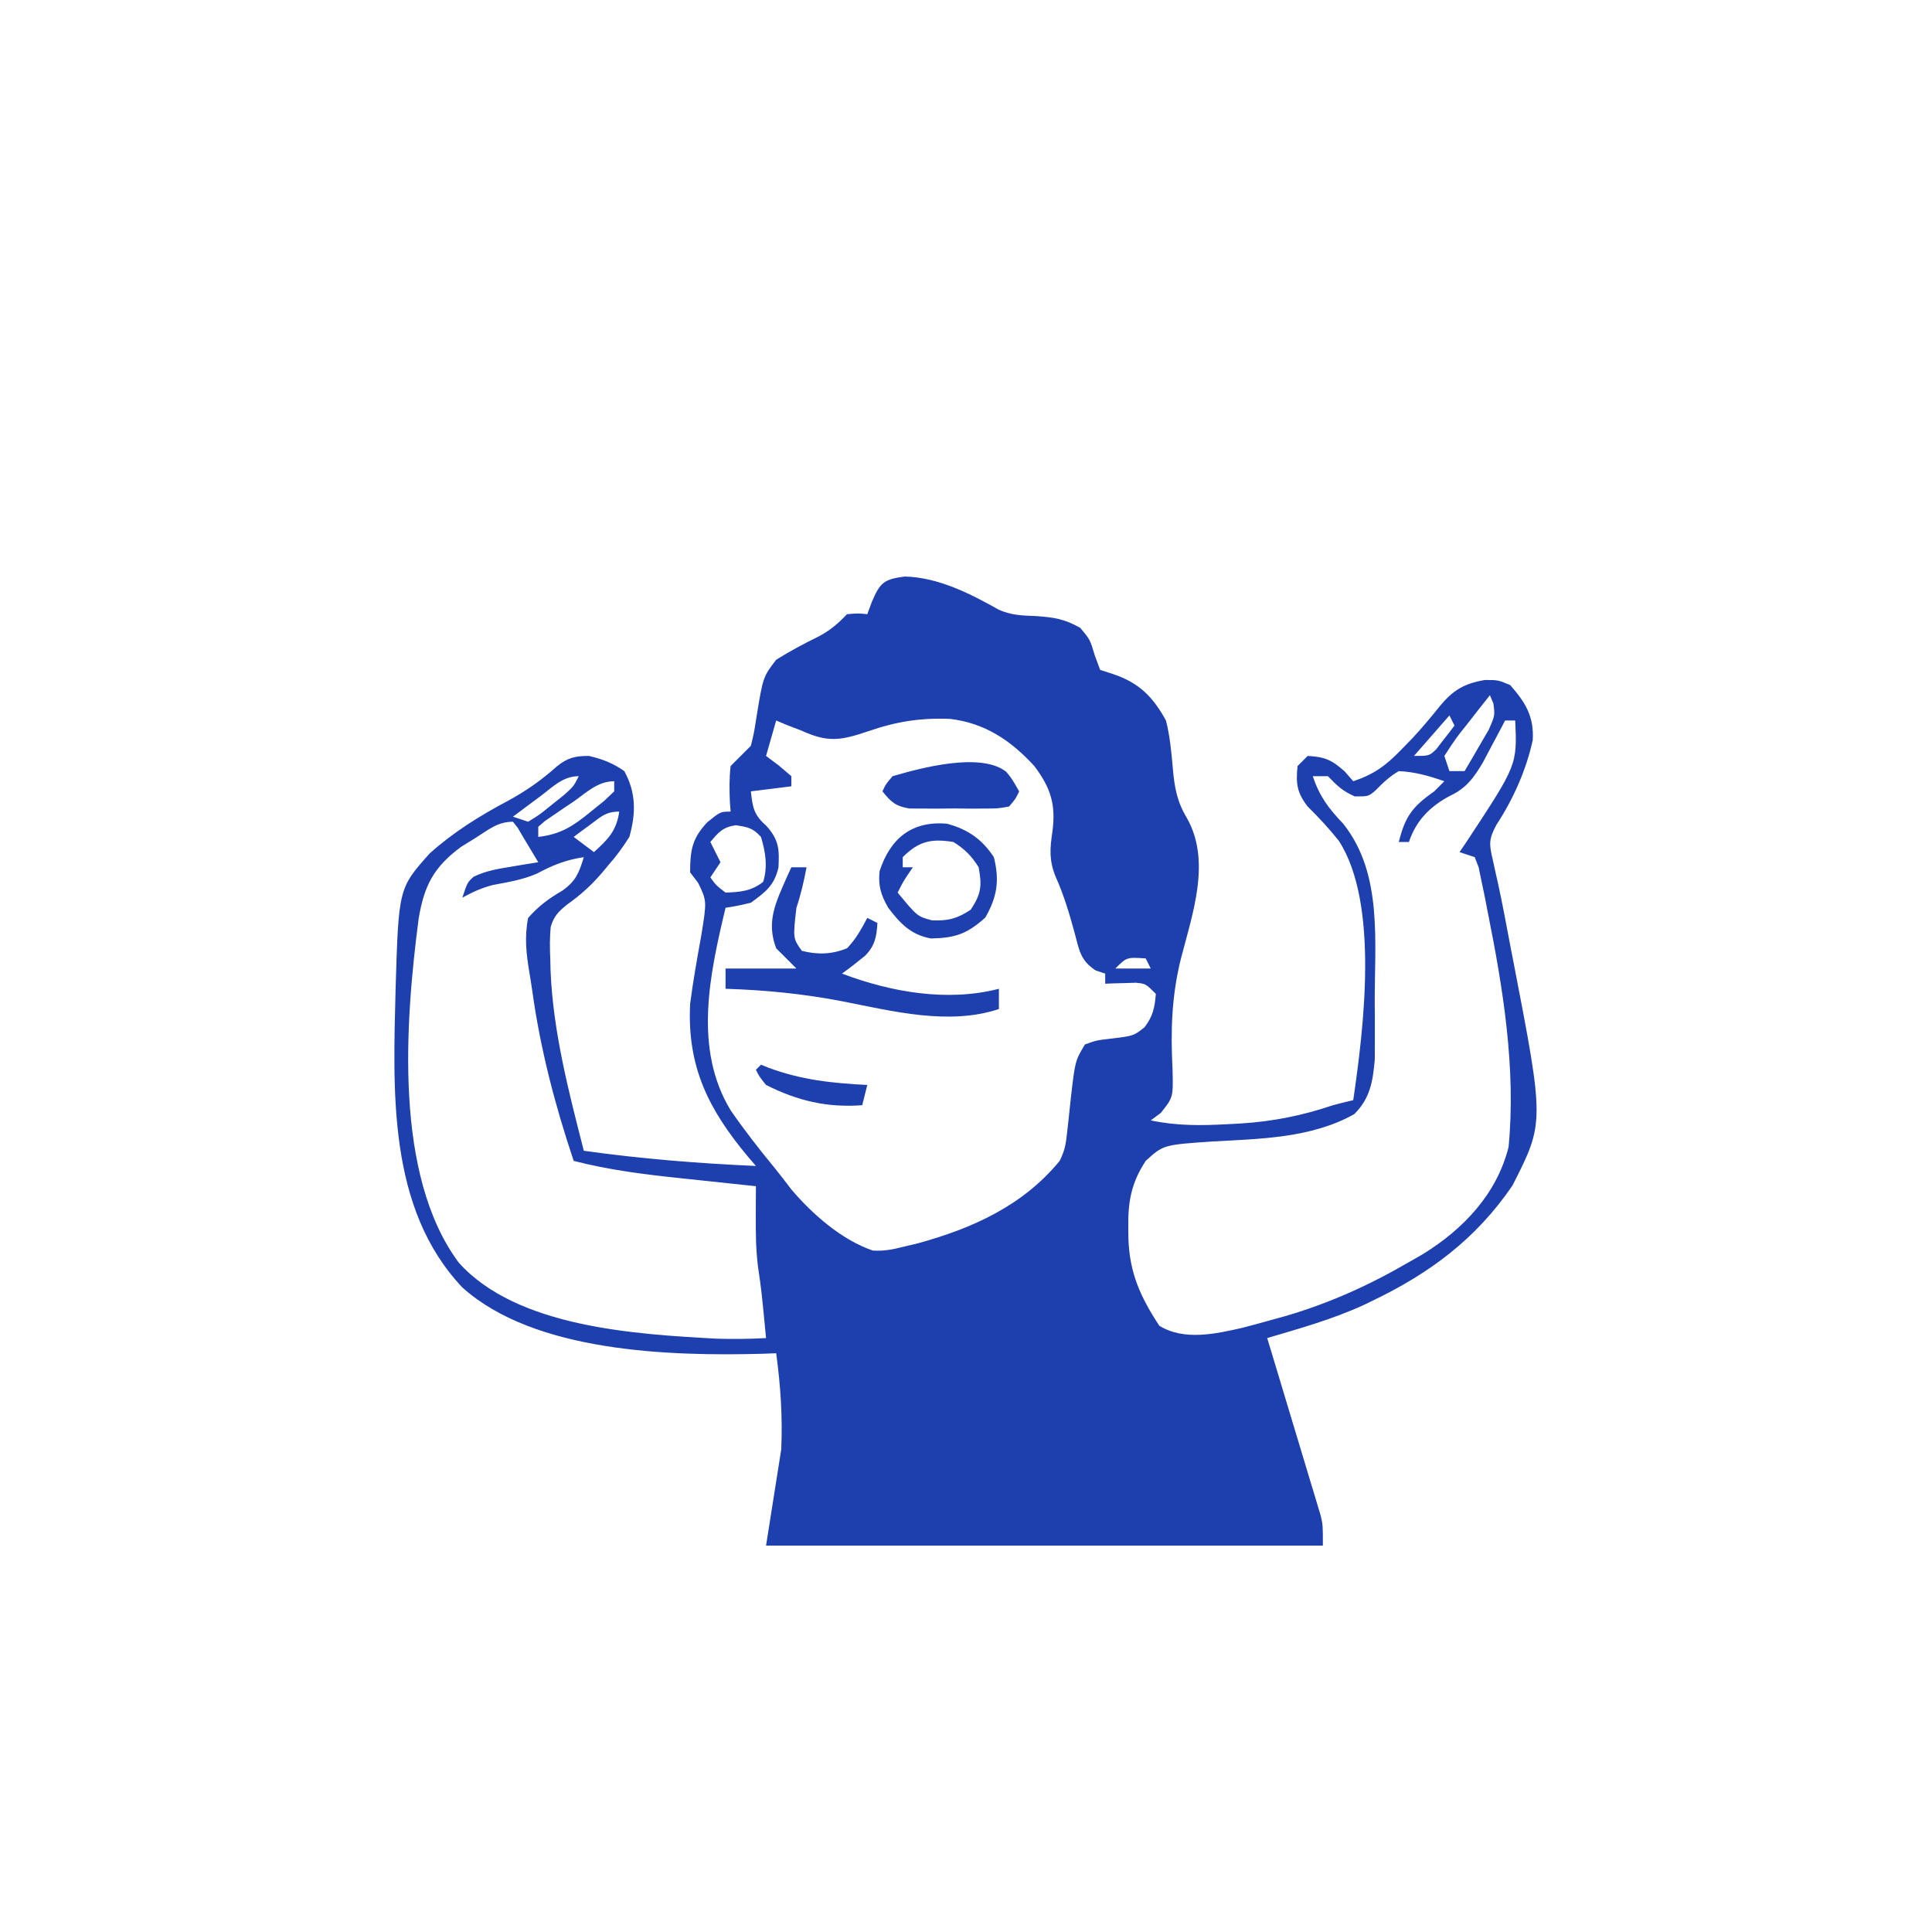
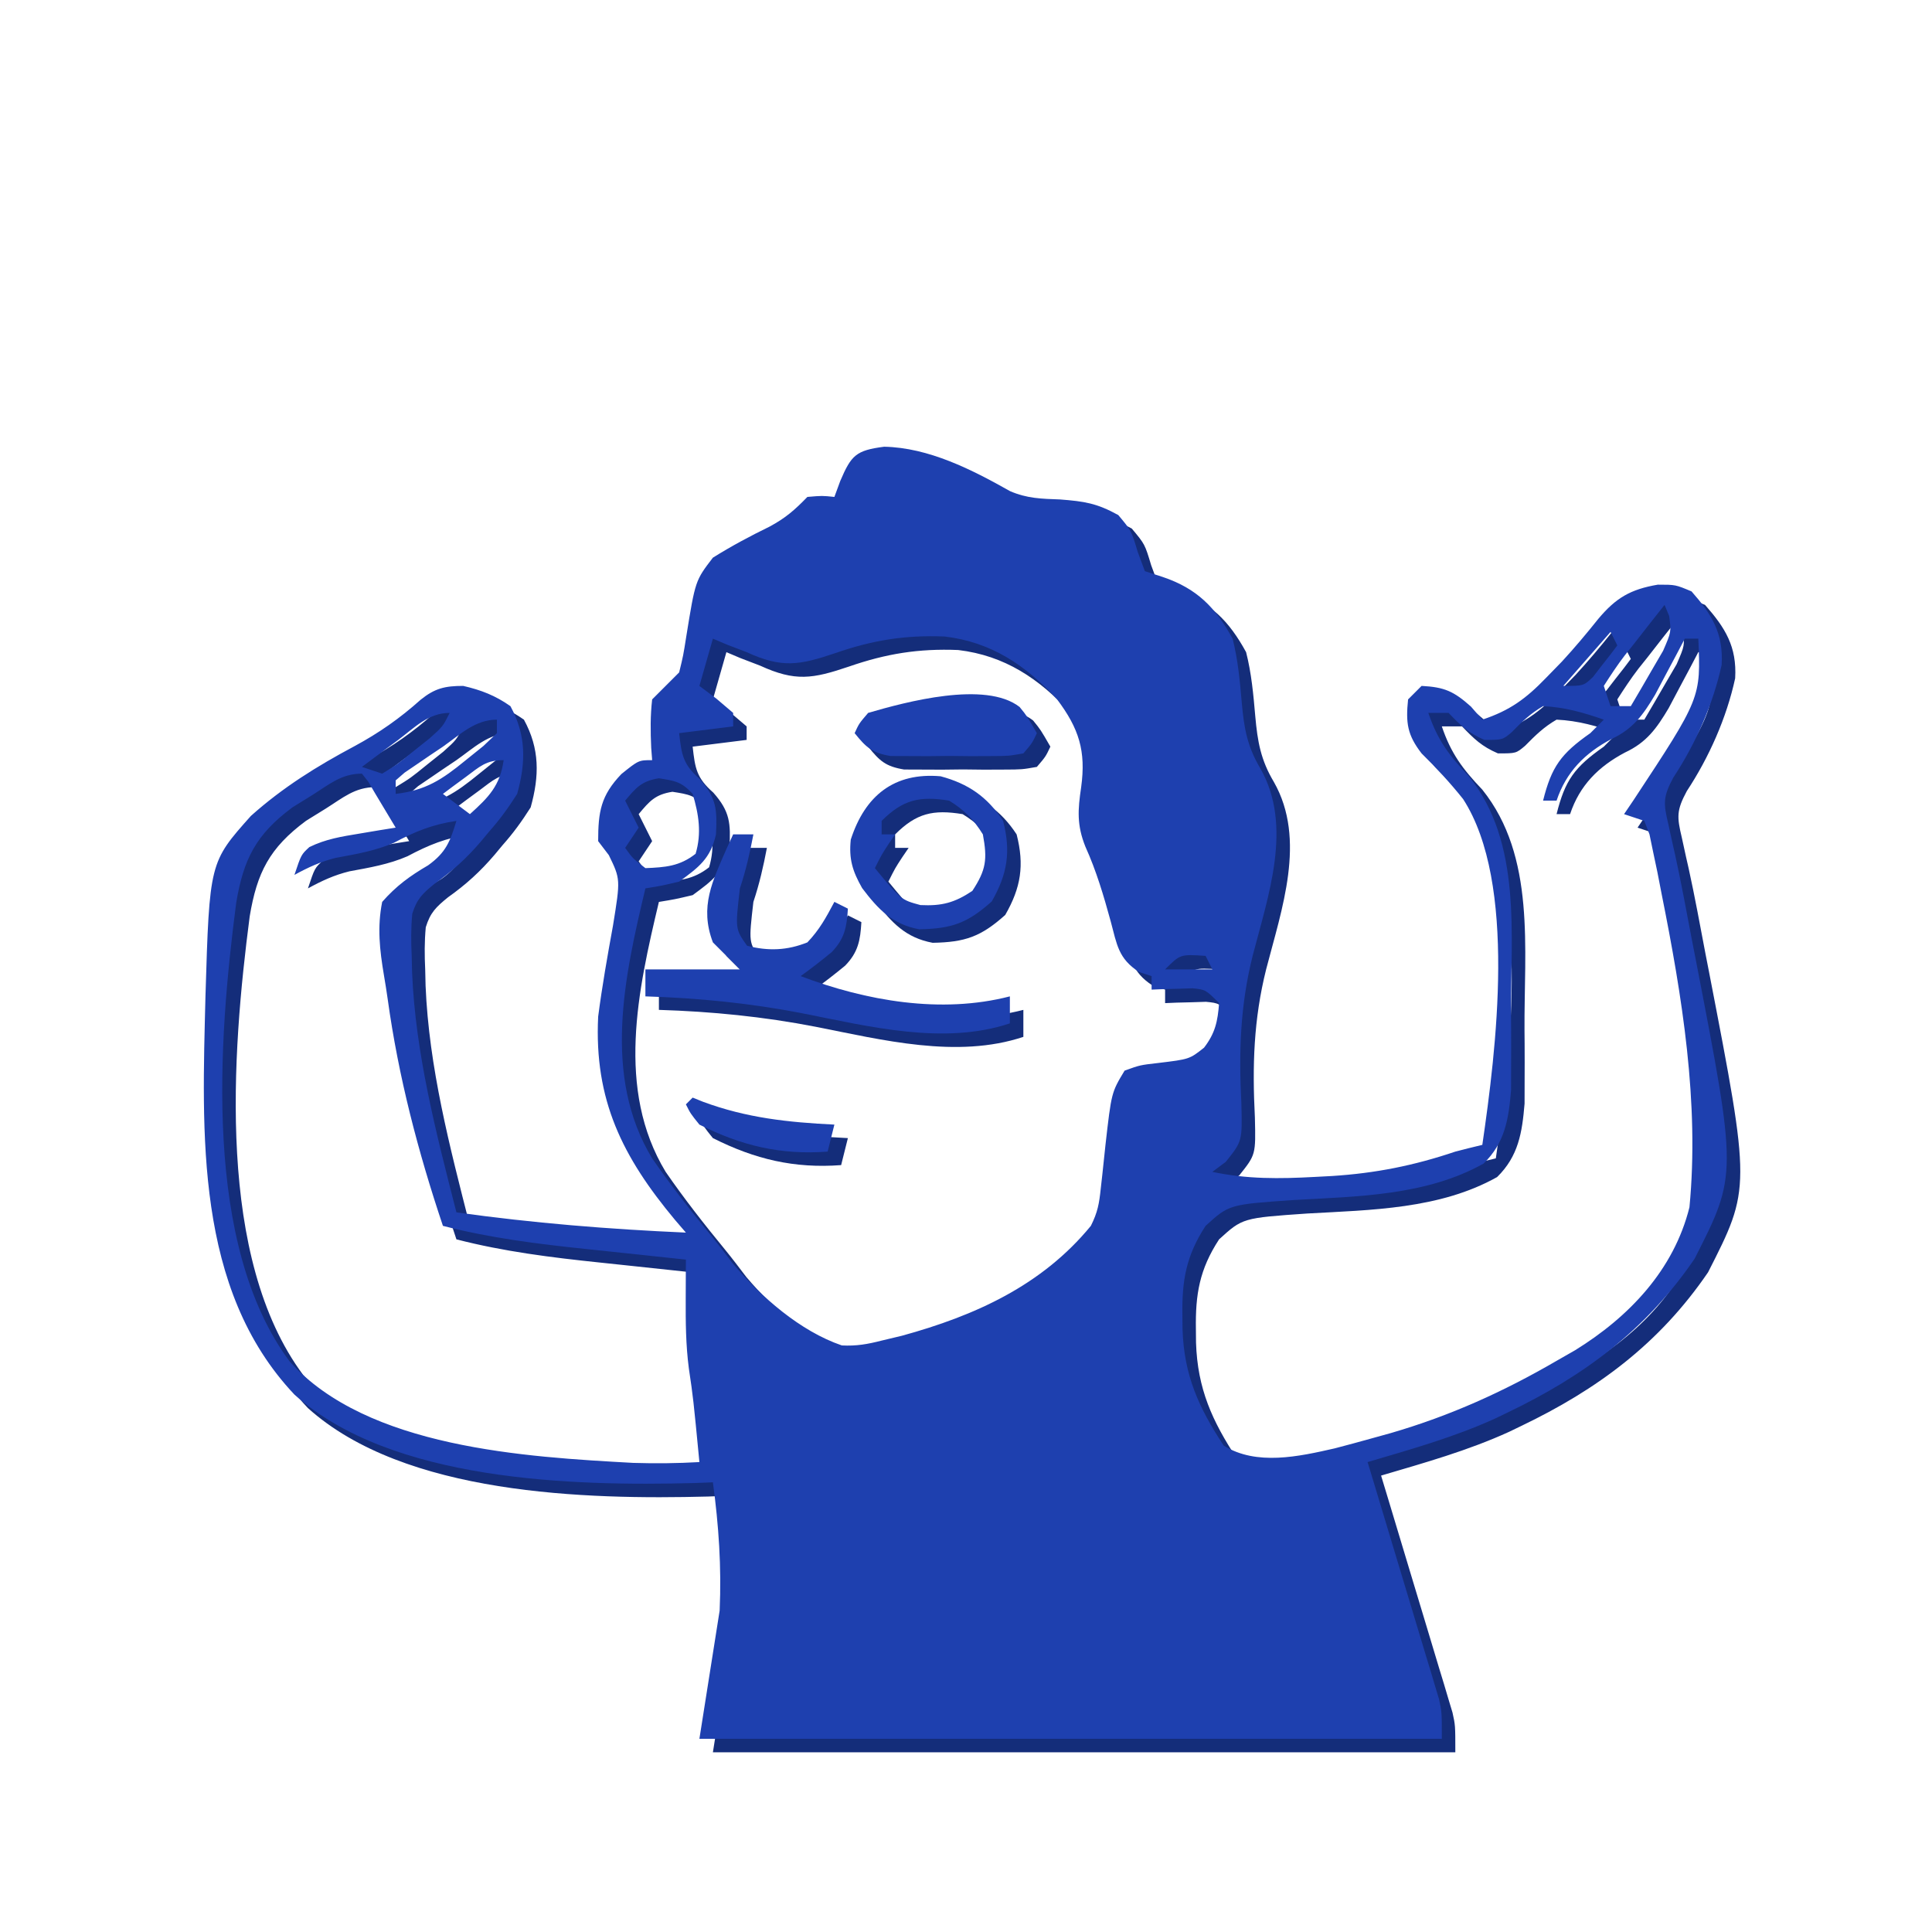
<svg xmlns="http://www.w3.org/2000/svg" version="1.1" width="229" height="229" viewBox="0 0 229 229">
-   <g transform="translate(45.8,45.8) scale(0.6)">
+   <g transform="translate(22.9,22.9) scale(0.8)">
+     <g transform="translate(2,2)">
+       <path d="M0 0 C6.594 0.133 12.985 3.382 18.645 6.578 C21.169 7.674 23.32 7.714 26.062 7.812 C29.658 8.095 31.479 8.357 34.688 10.125 C36.625 12.438 36.625 12.438 37.562 15.562 C37.913 16.511 38.264 17.46 38.625 18.438 C39.512 18.726 40.399 19.015 41.312 19.312 C46.335 21.018 49.084 23.796 51.625 28.438 C52.423 31.564 52.708 34.729 52.985 37.937 C53.321 41.678 53.786 44.398 55.75 47.688 C60.596 56.232 56.891 66.546 54.598 75.422 C52.733 82.874 52.537 89.727 52.928 97.385 C53.06 102.892 53.06 102.892 50.613 105.957 C50.285 106.201 50.285 106.201 48.625 107.438 C53.766 108.53 58.578 108.474 63.812 108.188 C64.652 108.143 65.492 108.099 66.358 108.053 C72.808 107.64 78.492 106.508 84.625 104.438 C85.955 104.092 87.288 103.754 88.625 103.438 C90.657 89.487 93.819 64.646 85.781 52.207 C83.846 49.778 81.834 47.614 79.625 45.438 C77.505 42.7 77.267 40.924 77.625 37.438 C77.955 37.108 77.955 37.108 79.625 35.438 C83.008 35.616 84.388 36.226 86.938 38.5 C87.494 39.139 88.051 39.779 88.625 40.438 C92.709 39.081 95.084 37.335 98.062 34.25 C98.841 33.451 99.62 32.652 100.422 31.828 C102.314 29.775 104.072 27.68 105.812 25.5 C108.406 22.412 110.555 21.13 114.625 20.438 C117.25 20.438 117.25 20.438 119.625 21.438 C122.613 24.83 124.359 27.61 124.086 32.312 C122.814 38.176 120.213 44.026 116.922 49.023 C115.386 51.883 115.447 52.83 116.188 55.938 C116.394 56.882 116.6 57.827 116.812 58.801 C116.939 59.355 117.065 59.908 117.195 60.479 C118.116 64.676 118.885 68.904 119.688 73.125 C119.862 74.016 120.036 74.906 120.215 75.824 C126.41 107.863 126.41 107.863 120.074 120.312 C112.875 130.868 103.699 137.675 92.312 143.125 C92.029 143.262 92.029 143.262 90.593 143.954 C84.487 146.743 78.051 148.543 71.625 150.438 C71.958 151.537 72.291 152.637 72.635 153.771 C73.87 157.854 75.099 161.94 76.325 166.026 C76.856 167.794 77.39 169.561 77.925 171.328 C78.695 173.868 79.458 176.41 80.219 178.953 C80.459 179.742 80.7 180.53 80.948 181.343 C81.168 182.084 81.388 182.824 81.615 183.587 C81.811 184.235 82.006 184.884 82.207 185.552 C82.625 187.438 82.625 187.438 82.625 191.438 C46.325 191.438 10.025 191.438 -27.375 191.438 C-26.385 185.167 -25.395 178.898 -24.375 172.438 C-24.088 165.969 -24.508 159.845 -25.375 153.438 C-26.275 153.472 -27.175 153.507 -28.102 153.543 C-46.183 154.015 -73.052 153.321 -87.375 140.438 C-102.176 124.764 -101.05 101.65 -100.558 81.431 C-99.96 61.576 -99.96 61.576 -93.824 54.699 C-89.09 50.468 -84.054 47.341 -78.475 44.366 C-74.844 42.404 -71.763 40.248 -68.684 37.493 C-66.57 35.789 -65.076 35.438 -62.375 35.438 C-59.742 36.039 -57.586 36.874 -55.375 38.438 C-53.016 42.763 -53.076 46.763 -54.375 51.438 C-55.722 53.553 -56.927 55.22 -58.562 57.062 C-58.937 57.514 -59.311 57.965 -59.697 58.43 C-61.835 60.938 -63.949 62.862 -66.637 64.77 C-68.393 66.203 -69.245 67.015 -69.916 69.194 C-70.118 71.329 -70.101 73.358 -70 75.5 C-69.982 76.277 -69.964 77.054 -69.945 77.855 C-69.447 89.949 -66.358 101.758 -63.375 113.438 C-52.051 115.027 -40.798 115.935 -29.375 116.438 C-29.641 116.129 -29.641 116.129 -30.984 114.566 C-38.769 105.233 -42.981 96.816 -42.375 84.438 C-41.787 79.92 -40.994 75.433 -40.178 70.951 C-39.064 64.078 -39.064 64.078 -40.793 60.512 C-41.315 59.827 -41.837 59.143 -42.375 58.438 C-42.375 54.066 -41.974 51.681 -38.938 48.5 C-36.375 46.438 -36.375 46.438 -34.375 46.438 C-34.421 45.834 -34.468 45.231 -34.516 44.609 C-34.626 42.167 -34.656 39.867 -34.375 37.438 C-33.042 36.104 -31.708 34.771 -30.375 33.438 C-29.77 30.969 -29.77 30.969 -29.312 28.062 C-27.979 19.83 -27.979 19.83 -25.375 16.438 C-22.64 14.726 -19.868 13.247 -16.969 11.832 C-14.594 10.555 -13.219 9.342 -11.375 7.438 C-9.188 7.25 -9.188 7.25 -7.375 7.438 C-7.086 6.654 -6.798 5.87 -6.5 5.062 C-4.867 1.253 -4.176 0.541 0 0 Z M115.625 23.438 C114.091 25.366 112.573 27.304 111.062 29.25 C110.625 29.797 110.187 30.344 109.736 30.908 C108.619 32.36 107.614 33.896 106.625 35.438 C106.955 36.428 107.285 37.417 107.625 38.438 C108.615 38.438 109.605 38.438 110.625 38.438 C111.661 36.696 112.678 34.944 113.688 33.188 C114.256 32.213 114.824 31.238 115.41 30.234 C116.625 27.438 116.625 27.438 116.309 25.078 C116.083 24.537 115.857 23.995 115.625 23.438 Z M107.625 27.438 C105.315 30.078 103.005 32.718 100.625 35.438 C103.625 35.438 103.625 35.438 105.012 34.125 C105.441 33.568 105.87 33.011 106.312 32.438 C106.749 31.881 107.186 31.324 107.637 30.75 C107.963 30.317 108.289 29.884 108.625 29.438 C108.295 28.777 107.965 28.117 107.625 27.438 Z M-25.375 28.438 C-26.035 30.747 -26.695 33.057 -27.375 35.438 C-26.55 36.056 -25.725 36.675 -24.875 37.312 C-24.05 38.014 -23.225 38.715 -22.375 39.438 C-22.375 40.097 -22.375 40.758 -22.375 41.438 C-25.015 41.767 -27.655 42.097 -30.375 42.438 C-30.017 45.663 -29.802 47.062 -27.312 49.25 C-24.826 52.057 -24.73 53.805 -24.922 57.469 C-25.743 61.035 -27.442 62.287 -30.375 64.438 C-33.051 65.066 -33.051 65.066 -35.375 65.438 C-38.494 78.524 -41.768 93.222 -34.375 105.438 C-31.619 109.431 -28.636 113.239 -25.556 116.986 C-24.481 118.308 -23.449 119.664 -22.422 121.023 C-18.242 125.953 -12.467 131.041 -6.27 133.156 C-4.117 133.266 -2.467 132.974 -0.375 132.438 C0.612 132.202 1.6 131.966 2.617 131.723 C13.419 128.762 23.375 124.284 30.625 115.438 C31.638 113.412 31.857 112.143 32.09 109.918 C32.129 109.572 32.129 109.572 32.326 107.818 C32.482 106.368 32.636 104.918 32.787 103.467 C33.674 95.67 33.674 95.67 35.625 92.438 C37.902 91.617 37.902 91.617 40.562 91.312 C45.231 90.749 45.231 90.749 47.391 89.043 C49.054 86.879 49.417 85.139 49.625 82.438 C47.625 80.438 47.625 80.438 45.68 80.242 C45.32 80.254 45.32 80.254 43.5 80.312 C42.776 80.331 42.051 80.349 41.305 80.367 C40.75 80.39 40.196 80.414 39.625 80.438 C39.625 79.778 39.625 79.118 39.625 78.438 C39.008 78.234 38.39 78.03 37.754 77.82 C34.69 75.83 34.495 73.792 33.562 70.312 C32.519 66.509 31.44 62.852 29.812 59.25 C28.536 56.058 28.684 53.824 29.188 50.438 C29.92 45.073 28.864 41.753 25.625 37.438 C20.962 32.361 15.866 28.943 8.973 28.121 C3.11 27.882 -1.708 28.664 -7.188 30.562 C-12.614 32.404 -15.177 32.82 -20.375 30.438 C-21.344 30.066 -22.314 29.695 -23.312 29.312 C-23.993 29.024 -24.674 28.735 -25.375 28.438 Z M118.625 28.438 C118.227 29.197 117.828 29.956 117.418 30.738 C116.888 31.732 116.358 32.726 115.812 33.75 C115.29 34.736 114.768 35.722 114.23 36.738 C112.431 39.763 110.954 41.817 107.75 43.312 C103.831 45.387 101.045 48.178 99.625 52.438 C98.965 52.438 98.305 52.438 97.625 52.438 C98.879 47.423 100.263 45.491 104.625 42.438 C105.285 41.778 105.945 41.117 106.625 40.438 C103.629 39.392 100.805 38.583 97.625 38.438 C95.745 39.524 94.482 40.766 92.965 42.309 C91.625 43.438 91.625 43.438 88.938 43.438 C86.54 42.401 85.404 41.298 83.625 39.438 C82.635 39.438 81.645 39.438 80.625 39.438 C81.974 43.443 83.726 45.775 86.625 48.812 C94.579 58.74 92.793 72.386 92.875 84.5 C92.878 84.821 92.878 84.821 92.892 86.446 C92.904 88.31 92.9 90.172 92.891 92.035 C92.888 93.123 92.886 94.211 92.884 95.332 C92.525 99.633 91.975 103.116 88.813 106.211 C80.326 110.969 70.176 111.075 60.703 111.609 C51.105 112.271 51.105 112.271 47.625 115.438 C44.715 119.888 44.106 123.591 44.188 128.75 C44.194 129.407 44.2 130.064 44.206 130.741 C44.424 137.568 46.595 142.355 50.312 148 C55.159 151.013 61.423 149.625 66.754 148.406 C68.57 147.934 70.381 147.444 72.188 146.938 C72.667 146.805 72.667 146.805 75.091 146.133 C83.855 143.581 91.751 140.019 99.625 135.438 C100.527 134.922 101.43 134.406 102.359 133.875 C110.374 128.926 116.989 121.983 119.312 112.688 C120.802 97.194 118.224 81.401 115.188 66.25 C114.982 65.192 114.777 64.134 114.566 63.044 C114.463 62.556 114.463 62.556 113.941 60.082 C113.76 59.209 113.579 58.336 113.393 57.437 C113.139 56.777 112.886 56.117 112.625 55.438 C112.13 55.273 112.13 55.273 109.625 54.438 C110.084 53.759 110.543 53.081 111.016 52.383 C121.013 37.219 121.013 37.219 120.625 28.438 C119.965 28.438 119.305 28.438 118.625 28.438 Z M-72 43.438 C-72.516 43.819 -73.031 44.201 -73.562 44.594 C-74.836 45.537 -76.106 46.487 -77.375 47.438 C-76.385 47.767 -75.395 48.097 -74.375 48.438 C-72.148 47.074 -72.148 47.074 -69.75 45.125 C-68.953 44.489 -68.157 43.854 -67.336 43.199 C-65.375 41.438 -65.375 41.438 -64.375 39.438 C-67.535 39.438 -69.563 41.606 -72 43.438 Z M-65.375 44.438 C-65.697 44.653 -65.697 44.653 -67.324 45.746 C-67.96 46.181 -68.595 46.615 -69.25 47.062 C-69.846 47.467 -70.441 47.872 -71.055 48.289 C-71.49 48.668 -71.926 49.047 -72.375 49.438 C-72.375 50.097 -72.375 50.758 -72.375 51.438 C-67.927 50.917 -65.499 49.315 -62.062 46.5 C-61.179 45.79 -60.296 45.079 -59.387 44.348 C-58.723 43.717 -58.059 43.087 -57.375 42.438 C-57.375 41.778 -57.375 41.117 -57.375 40.438 C-60.603 40.438 -62.816 42.641 -65.375 44.438 Z M-62 48.938 C-62.632 49.402 -63.263 49.866 -63.914 50.344 C-64.396 50.705 -64.878 51.066 -65.375 51.438 C-64.055 52.428 -62.735 53.417 -61.375 54.438 C-58.576 51.91 -56.917 50.233 -56.375 46.438 C-59 46.438 -59.911 47.39 -62 48.938 Z M-84.75 51.625 C-85.228 51.921 -85.228 51.921 -87.648 53.418 C-93.087 57.446 -94.925 61.115 -96.004 67.586 C-98.656 87.962 -100.972 118.211 -88.074 135.543 C-76.59 148.347 -53.114 149.686 -37.178 150.558 C-33.903 150.658 -30.646 150.627 -27.375 150.438 C-28.287 140.966 -28.287 140.966 -28.938 136.562 C-29.392 133.09 -29.419 129.68 -29.402 126.18 C-29.398 125.103 -29.394 124.027 -29.39 122.917 C-29.385 122.099 -29.38 121.281 -29.375 120.438 C-30.146 120.357 -30.917 120.277 -31.711 120.194 C-34.613 119.889 -37.515 119.579 -40.416 119.266 C-41.664 119.132 -42.912 119 -44.16 118.87 C-51.333 118.122 -58.375 117.244 -65.375 115.438 C-69.063 104.447 -71.97 93.332 -73.558 81.844 C-73.727 80.663 -73.912 79.485 -74.114 78.309 C-74.747 74.553 -75.125 71.187 -74.375 67.438 C-72.29 65.069 -70.278 63.603 -67.559 62.013 C-64.917 60.107 -64.316 58.505 -63.375 55.438 C-66.896 55.955 -69.509 57.013 -72.633 58.68 C-75.395 59.881 -78.275 60.366 -81.227 60.91 C-83.493 61.467 -85.331 62.323 -87.375 63.438 C-86.375 60.438 -86.375 60.438 -85.168 59.32 C-82.726 58.118 -80.368 57.754 -77.688 57.312 C-76.694 57.145 -75.7 56.977 -74.676 56.805 C-73.917 56.684 -73.157 56.562 -72.375 56.438 C-73.368 54.767 -74.369 53.101 -75.375 51.438 C-75.726 50.839 -76.076 50.241 -76.438 49.625 C-76.592 49.429 -76.592 49.429 -77.375 48.438 C-80.414 48.438 -82.2 50.022 -84.75 51.625 Z M-38.375 52.438 C-37.715 53.758 -37.055 55.078 -36.375 56.438 C-37.035 57.428 -37.695 58.417 -38.375 59.438 C-37.25 61 -37.25 61 -35.375 62.438 C-32.419 62.317 -30.309 62.169 -27.938 60.312 C-27.024 57.267 -27.468 54.456 -28.375 51.438 C-30.022 49.633 -30.985 49.498 -33.375 49.125 C-35.915 49.522 -36.759 50.499 -38.375 52.438 Z M-40.375 54.438 C-39.375 57.438 -39.375 57.438 -39.375 57.438 Z M41.625 77.438 C43.935 77.438 46.245 77.438 48.625 77.438 C48.295 76.778 47.965 76.118 47.625 75.438 C43.875 75.188 43.875 75.188 41.625 77.438 Z " fill="#142d7a" transform="translate(102.375,37.5625)" />
+       <path d="M0 0 C1.121 1.379 1.121 1.379 2.559 3.879 C1.865 5.354 1.865 5.354 0.559 6.879 C-1.64 7.267 -1.64 7.267 -4.344 7.277 C-5.316 7.281 -6.289 7.285 -7.291 7.289 C-8.31 7.277 -9.329 7.266 -10.379 7.254 C-11.394 7.266 -12.409 7.277 -13.455 7.289 C-14.429 7.285 -15.403 7.281 -16.406 7.277 C-17.299 7.274 -18.193 7.271 -19.113 7.267 C-21.851 6.811 -22.731 6.008 -24.441 3.879 C-23.789 2.453 -23.789 2.453 -22.441 0.879 C-16.865 -0.748 -5.061 -3.936 0 0 Z " fill="#142d7a" transform="translate(122.4414,76.12109)" />
+       <path d="M0 0 C4.111 1.109 6.913 3.041 9.258 6.609 C10.426 11.172 9.902 14.489 7.57 18.547 C3.967 21.761 1.656 22.584 -3.18 22.672 C-7.152 21.931 -9.245 19.719 -11.629 16.57 C-13.058 14.054 -13.611 12.27 -13.316 9.387 C-11.206 2.855 -6.875 -0.606 0 0 Z M-8.742 6.609 C-8.742 7.269 -8.742 7.929 -8.742 8.609 C-8.082 8.609 -7.422 8.609 -6.742 8.609 C-7.052 9.063 -7.361 9.517 -7.68 9.984 C-8.742 11.609 -8.742 11.609 -9.742 13.609 C-5.868 18.305 -5.868 18.305 -2.992 19.082 C0.179 19.239 2.066 18.738 4.695 16.984 C6.756 13.853 6.935 12.294 6.258 8.609 C4.916 6.422 3.448 4.948 1.258 3.609 C-3.11 2.896 -5.592 3.459 -8.742 6.609 Z " fill="#142d7a" transform="translate(110.7422,86.39062)" />
+       <path d="M0 0 C0.99 0 1.98 0 3 0 C2.477 2.763 1.891 5.326 1 8 C0.303 14.016 0.303 14.016 2.062 16.5 C5.208 17.312 8.012 17.202 11 16 C12.8 14.111 13.757 12.336 15 10 C15.66 10.33 16.32 10.66 17 11 C16.845 13.709 16.518 15.466 14.598 17.445 C13.097 18.682 11.579 19.865 10 21 C19.699 24.67 30.809 26.63 41 24 C41 25.32 41 26.64 41 28 C31.172 31.276 20.052 28.439 10.217 26.502 C2.473 25.002 -5.124 24.245 -13 24 C-13 22.68 -13 21.36 -13 20 C-8.38 20 -3.76 20 1 20 C-0.32 18.68 -1.64 17.36 -3 16 C-5.017 10.705 -3.051 6.896 -0.91 1.977 C-0.61 1.324 -0.309 0.672 0 0 Z " fill="#142d7a" transform="translate(80,95)" />
+       <path d="M0 0 C0.51 0.205 1.021 0.41 1.547 0.621 C7.993 3.01 14.16 3.664 21 4 C20.67 5.32 20.34 6.64 20 8 C13.074 8.523 7.231 7.137 1 4 C-0.32 2.363 -0.32 2.363 -1 1 C-0.67 0.67 -0.34 0.34 0 0 Z " fill="#142d7a" transform="translate(74,134)" />
+     </g>
    <path d="M0 0 C6.594 0.133 12.985 3.382 18.645 6.578 C21.169 7.674 23.32 7.714 26.062 7.812 C29.658 8.095 31.479 8.357 34.688 10.125 C36.625 12.438 36.625 12.438 37.562 15.562 C37.913 16.511 38.264 17.46 38.625 18.438 C39.512 18.726 40.399 19.015 41.312 19.312 C46.335 21.018 49.084 23.796 51.625 28.438 C52.423 31.564 52.708 34.729 52.985 37.937 C53.321 41.678 53.786 44.398 55.75 47.688 C60.596 56.232 56.891 66.546 54.598 75.422 C52.733 82.874 52.537 89.727 52.928 97.385 C53.06 102.892 53.06 102.892 50.613 105.957 C50.285 106.201 50.285 106.201 48.625 107.438 C53.766 108.53 58.578 108.474 63.812 108.188 C64.652 108.143 65.492 108.099 66.358 108.053 C72.808 107.64 78.492 106.508 84.625 104.438 C85.955 104.092 87.288 103.754 88.625 103.438 C90.657 89.487 93.819 64.646 85.781 52.207 C83.846 49.778 81.834 47.614 79.625 45.438 C77.505 42.7 77.267 40.924 77.625 37.438 C77.955 37.108 77.955 37.108 79.625 35.438 C83.008 35.616 84.388 36.226 86.938 38.5 C87.494 39.139 88.051 39.779 88.625 40.438 C92.709 39.081 95.084 37.335 98.062 34.25 C98.841 33.451 99.62 32.652 100.422 31.828 C102.314 29.775 104.072 27.68 105.812 25.5 C108.406 22.412 110.555 21.13 114.625 20.438 C117.25 20.438 117.25 20.438 119.625 21.438 C122.613 24.83 124.359 27.61 124.086 32.312 C122.814 38.176 120.213 44.026 116.922 49.023 C115.386 51.883 115.447 52.83 116.188 55.938 C116.394 56.882 116.6 57.827 116.812 58.801 C116.939 59.355 117.065 59.908 117.195 60.479 C118.116 64.676 118.885 68.904 119.688 73.125 C119.862 74.016 120.036 74.906 120.215 75.824 C126.41 107.863 126.41 107.863 120.074 120.312 C112.875 130.868 103.699 137.675 92.312 143.125 C92.029 143.262 92.029 143.262 90.593 143.954 C84.487 146.743 78.051 148.543 71.625 150.438 C71.958 151.537 72.291 152.637 72.635 153.771 C73.87 157.854 75.099 161.94 76.325 166.026 C76.856 167.794 77.39 169.561 77.925 171.328 C78.695 173.868 79.458 176.41 80.219 178.953 C80.459 179.742 80.7 180.53 80.948 181.343 C81.168 182.084 81.388 182.824 81.615 183.587 C81.811 184.235 82.006 184.884 82.207 185.552 C82.625 187.438 82.625 187.438 82.625 191.438 C46.325 191.438 10.025 191.438 -27.375 191.438 C-26.385 185.167 -25.395 178.898 -24.375 172.438 C-24.088 165.969 -24.508 159.845 -25.375 153.438 C-26.275 153.472 -27.175 153.507 -28.102 153.543 C-46.183 154.015 -73.052 153.321 -87.375 140.438 C-102.176 124.764 -101.05 101.65 -100.558 81.431 C-99.96 61.576 -99.96 61.576 -93.824 54.699 C-89.09 50.468 -84.054 47.341 -78.475 44.366 C-74.844 42.404 -71.763 40.248 -68.684 37.493 C-66.57 35.789 -65.076 35.438 -62.375 35.438 C-59.742 36.039 -57.586 36.874 -55.375 38.438 C-53.016 42.763 -53.076 46.763 -54.375 51.438 C-55.722 53.553 -56.927 55.22 -58.562 57.062 C-58.937 57.514 -59.311 57.965 -59.697 58.43 C-61.835 60.938 -63.949 62.862 -66.637 64.77 C-68.393 66.203 -69.245 67.015 -69.916 69.194 C-70.118 71.329 -70.101 73.358 -70 75.5 C-69.982 76.277 -69.964 77.054 -69.945 77.855 C-69.447 89.949 -66.358 101.758 -63.375 113.438 C-52.051 115.027 -40.798 115.935 -29.375 116.438 C-29.641 116.129 -29.641 116.129 -30.984 114.566 C-38.769 105.233 -42.981 96.816 -42.375 84.438 C-41.787 79.92 -40.994 75.433 -40.178 70.951 C-39.064 64.078 -39.064 64.078 -40.793 60.512 C-41.315 59.827 -41.837 59.143 -42.375 58.438 C-42.375 54.066 -41.974 51.681 -38.938 48.5 C-36.375 46.438 -36.375 46.438 -34.375 46.438 C-34.421 45.834 -34.468 45.231 -34.516 44.609 C-34.626 42.167 -34.656 39.867 -34.375 37.438 C-33.042 36.104 -31.708 34.771 -30.375 33.438 C-29.77 30.969 -29.77 30.969 -29.312 28.062 C-27.979 19.83 -27.979 19.83 -25.375 16.438 C-22.64 14.726 -19.868 13.247 -16.969 11.832 C-14.594 10.555 -13.219 9.342 -11.375 7.438 C-9.188 7.25 -9.188 7.25 -7.375 7.438 C-7.086 6.654 -6.798 5.87 -6.5 5.062 C-4.867 1.253 -4.176 0.541 0 0 Z M115.625 23.438 C114.091 25.366 112.573 27.304 111.062 29.25 C110.625 29.797 110.187 30.344 109.736 30.908 C108.619 32.36 107.614 33.896 106.625 35.438 C106.955 36.428 107.285 37.417 107.625 38.438 C108.615 38.438 109.605 38.438 110.625 38.438 C111.661 36.696 112.678 34.944 113.688 33.188 C114.256 32.213 114.824 31.238 115.41 30.234 C116.625 27.438 116.625 27.438 116.309 25.078 C116.083 24.537 115.857 23.995 115.625 23.438 Z M107.625 27.438 C105.315 30.078 103.005 32.718 100.625 35.438 C103.625 35.438 103.625 35.438 105.012 34.125 C105.441 33.568 105.87 33.011 106.312 32.438 C106.749 31.881 107.186 31.324 107.637 30.75 C107.963 30.317 108.289 29.884 108.625 29.438 C108.295 28.777 107.965 28.117 107.625 27.438 Z M-25.375 28.438 C-26.035 30.747 -26.695 33.057 -27.375 35.438 C-26.55 36.056 -25.725 36.675 -24.875 37.312 C-24.05 38.014 -23.225 38.715 -22.375 39.438 C-22.375 40.097 -22.375 40.758 -22.375 41.438 C-25.015 41.767 -27.655 42.097 -30.375 42.438 C-30.017 45.663 -29.802 47.062 -27.312 49.25 C-24.826 52.057 -24.73 53.805 -24.922 57.469 C-25.743 61.035 -27.442 62.287 -30.375 64.438 C-33.051 65.066 -33.051 65.066 -35.375 65.438 C-38.494 78.524 -41.768 93.222 -34.375 105.438 C-31.619 109.431 -28.636 113.239 -25.556 116.986 C-24.481 118.308 -23.449 119.664 -22.422 121.023 C-18.242 125.953 -12.467 131.041 -6.27 133.156 C-4.117 133.266 -2.467 132.974 -0.375 132.438 C0.612 132.202 1.6 131.966 2.617 131.723 C13.419 128.762 23.375 124.284 30.625 115.438 C31.638 113.412 31.857 112.143 32.09 109.918 C32.129 109.572 32.129 109.572 32.326 107.818 C32.482 106.368 32.636 104.918 32.787 103.467 C33.674 95.67 33.674 95.67 35.625 92.438 C37.902 91.617 37.902 91.617 40.562 91.312 C45.231 90.749 45.231 90.749 47.391 89.043 C49.054 86.879 49.417 85.139 49.625 82.438 C47.625 80.438 47.625 80.438 45.68 80.242 C45.32 80.254 45.32 80.254 43.5 80.312 C42.776 80.331 42.051 80.349 41.305 80.367 C40.75 80.39 40.196 80.414 39.625 80.438 C39.625 79.778 39.625 79.118 39.625 78.438 C39.008 78.234 38.39 78.03 37.754 77.82 C34.69 75.83 34.495 73.792 33.562 70.312 C32.519 66.509 31.44 62.852 29.812 59.25 C28.536 56.058 28.684 53.824 29.188 50.438 C29.92 45.073 28.864 41.753 25.625 37.438 C20.962 32.361 15.866 28.943 8.973 28.121 C3.11 27.882 -1.708 28.664 -7.188 30.562 C-12.614 32.404 -15.177 32.82 -20.375 30.438 C-21.344 30.066 -22.314 29.695 -23.312 29.312 C-23.993 29.024 -24.674 28.735 -25.375 28.438 Z M118.625 28.438 C118.227 29.197 117.828 29.956 117.418 30.738 C116.888 31.732 116.358 32.726 115.812 33.75 C115.29 34.736 114.768 35.722 114.23 36.738 C112.431 39.763 110.954 41.817 107.75 43.312 C103.831 45.387 101.045 48.178 99.625 52.438 C98.965 52.438 98.305 52.438 97.625 52.438 C98.879 47.423 100.263 45.491 104.625 42.438 C105.285 41.778 105.945 41.117 106.625 40.438 C103.629 39.392 100.805 38.583 97.625 38.438 C95.745 39.524 94.482 40.766 92.965 42.309 C91.625 43.438 91.625 43.438 88.938 43.438 C86.54 42.401 85.404 41.298 83.625 39.438 C82.635 39.438 81.645 39.438 80.625 39.438 C81.974 43.443 83.726 45.775 86.625 48.812 C94.579 58.74 92.793 72.386 92.875 84.5 C92.878 84.821 92.878 84.821 92.892 86.446 C92.904 88.31 92.9 90.172 92.891 92.035 C92.888 93.123 92.886 94.211 92.884 95.332 C92.525 99.633 91.975 103.116 88.813 106.211 C80.326 110.969 70.176 111.075 60.703 111.609 C51.105 112.271 51.105 112.271 47.625 115.438 C44.715 119.888 44.106 123.591 44.188 128.75 C44.194 129.407 44.2 130.064 44.206 130.741 C44.424 137.568 46.595 142.355 50.312 148 C55.159 151.013 61.423 149.625 66.754 148.406 C68.57 147.934 70.381 147.444 72.188 146.938 C72.667 146.805 72.667 146.805 75.091 146.133 C83.855 143.581 91.751 140.019 99.625 135.438 C100.527 134.922 101.43 134.406 102.359 133.875 C110.374 128.926 116.989 121.983 119.312 112.688 C120.802 97.194 118.224 81.401 115.188 66.25 C114.982 65.192 114.777 64.134 114.566 63.044 C114.463 62.556 114.463 62.556 113.941 60.082 C113.76 59.209 113.579 58.336 113.393 57.437 C113.139 56.777 112.886 56.117 112.625 55.438 C112.13 55.273 112.13 55.273 109.625 54.438 C110.084 53.759 110.543 53.081 111.016 52.383 C121.013 37.219 121.013 37.219 120.625 28.438 C119.965 28.438 119.305 28.438 118.625 28.438 Z M-72 43.438 C-72.516 43.819 -73.031 44.201 -73.562 44.594 C-74.836 45.537 -76.106 46.487 -77.375 47.438 C-76.385 47.767 -75.395 48.097 -74.375 48.438 C-72.148 47.074 -72.148 47.074 -69.75 45.125 C-68.953 44.489 -68.157 43.854 -67.336 43.199 C-65.375 41.438 -65.375 41.438 -64.375 39.438 C-67.535 39.438 -69.563 41.606 -72 43.438 Z M-65.375 44.438 C-65.697 44.653 -65.697 44.653 -67.324 45.746 C-67.96 46.181 -68.595 46.615 -69.25 47.062 C-69.846 47.467 -70.441 47.872 -71.055 48.289 C-71.49 48.668 -71.926 49.047 -72.375 49.438 C-72.375 50.097 -72.375 50.758 -72.375 51.438 C-67.927 50.917 -65.499 49.315 -62.062 46.5 C-61.179 45.79 -60.296 45.079 -59.387 44.348 C-58.723 43.717 -58.059 43.087 -57.375 42.438 C-57.375 41.778 -57.375 41.117 -57.375 40.438 C-60.603 40.438 -62.816 42.641 -65.375 44.438 Z M-62 48.938 C-62.632 49.402 -63.263 49.866 -63.914 50.344 C-64.396 50.705 -64.878 51.066 -65.375 51.438 C-64.055 52.428 -62.735 53.417 -61.375 54.438 C-58.576 51.91 -56.917 50.233 -56.375 46.438 C-59 46.438 -59.911 47.39 -62 48.938 Z M-84.75 51.625 C-85.228 51.921 -85.228 51.921 -87.648 53.418 C-93.087 57.446 -94.925 61.115 -96.004 67.586 C-98.656 87.962 -100.972 118.211 -88.074 135.543 C-76.59 148.347 -53.114 149.686 -37.178 150.558 C-33.903 150.658 -30.646 150.627 -27.375 150.438 C-28.287 140.966 -28.287 140.966 -28.938 136.562 C-29.392 133.09 -29.419 129.68 -29.402 126.18 C-29.398 125.103 -29.394 124.027 -29.39 122.917 C-29.385 122.099 -29.38 121.281 -29.375 120.438 C-30.146 120.357 -30.917 120.277 -31.711 120.194 C-34.613 119.889 -37.515 119.579 -40.416 119.266 C-41.664 119.132 -42.912 119 -44.16 118.87 C-51.333 118.122 -58.375 117.244 -65.375 115.438 C-69.063 104.447 -71.97 93.332 -73.558 81.844 C-73.727 80.663 -73.912 79.485 -74.114 78.309 C-74.747 74.553 -75.125 71.187 -74.375 67.438 C-72.29 65.069 -70.278 63.603 -67.559 62.013 C-64.917 60.107 -64.316 58.505 -63.375 55.438 C-66.896 55.955 -69.509 57.013 -72.633 58.68 C-75.395 59.881 -78.275 60.366 -81.227 60.91 C-83.493 61.467 -85.331 62.323 -87.375 63.438 C-86.375 60.438 -86.375 60.438 -85.168 59.32 C-82.726 58.118 -80.368 57.754 -77.688 57.312 C-76.694 57.145 -75.7 56.977 -74.676 56.805 C-73.917 56.684 -73.157 56.562 -72.375 56.438 C-73.368 54.767 -74.369 53.101 -75.375 51.438 C-75.726 50.839 -76.076 50.241 -76.438 49.625 C-76.592 49.429 -76.592 49.429 -77.375 48.438 C-80.414 48.438 -82.2 50.022 -84.75 51.625 Z M-38.375 52.438 C-37.715 53.758 -37.055 55.078 -36.375 56.438 C-37.035 57.428 -37.695 58.417 -38.375 59.438 C-37.25 61 -37.25 61 -35.375 62.438 C-32.419 62.317 -30.309 62.169 -27.938 60.312 C-27.024 57.267 -27.468 54.456 -28.375 51.438 C-30.022 49.633 -30.985 49.498 -33.375 49.125 C-35.915 49.522 -36.759 50.499 -38.375 52.438 Z M-40.375 54.438 C-39.375 57.438 -39.375 57.438 -39.375 57.438 Z M41.625 77.438 C43.935 77.438 46.245 77.438 48.625 77.438 C48.295 76.778 47.965 76.118 47.625 75.438 C43.875 75.188 43.875 75.188 41.625 77.438 Z " fill="#1e40af" transform="translate(102.375,37.5625)" />
    <path d="M0 0 C1.121 1.379 1.121 1.379 2.559 3.879 C1.865 5.354 1.865 5.354 0.559 6.879 C-1.64 7.267 -1.64 7.267 -4.344 7.277 C-5.316 7.281 -6.289 7.285 -7.291 7.289 C-8.31 7.277 -9.329 7.266 -10.379 7.254 C-11.394 7.266 -12.409 7.277 -13.455 7.289 C-14.429 7.285 -15.403 7.281 -16.406 7.277 C-17.299 7.274 -18.193 7.271 -19.113 7.267 C-21.851 6.811 -22.731 6.008 -24.441 3.879 C-23.789 2.453 -23.789 2.453 -22.441 0.879 C-16.865 -0.748 -5.061 -3.936 0 0 Z " fill="#1e40af" transform="translate(122.4414,76.12109)" />
    <path d="M0 0 C4.111 1.109 6.913 3.041 9.258 6.609 C10.426 11.172 9.902 14.489 7.57 18.547 C3.967 21.761 1.656 22.584 -3.18 22.672 C-7.152 21.931 -9.245 19.719 -11.629 16.57 C-13.058 14.054 -13.611 12.27 -13.316 9.387 C-11.206 2.855 -6.875 -0.606 0 0 Z M-8.742 6.609 C-8.742 7.269 -8.742 7.929 -8.742 8.609 C-8.082 8.609 -7.422 8.609 -6.742 8.609 C-7.052 9.063 -7.361 9.517 -7.68 9.984 C-8.742 11.609 -8.742 11.609 -9.742 13.609 C-5.868 18.305 -5.868 18.305 -2.992 19.082 C0.179 19.239 2.066 18.738 4.695 16.984 C6.756 13.853 6.935 12.294 6.258 8.609 C4.916 6.422 3.448 4.948 1.258 3.609 C-3.11 2.896 -5.592 3.459 -8.742 6.609 Z " fill="#1e40af" transform="translate(110.7422,86.39062)" />
    <path d="M0 0 C0.99 0 1.98 0 3 0 C2.477 2.763 1.891 5.326 1 8 C0.303 14.016 0.303 14.016 2.062 16.5 C5.208 17.312 8.012 17.202 11 16 C12.8 14.111 13.757 12.336 15 10 C15.66 10.33 16.32 10.66 17 11 C16.845 13.709 16.518 15.466 14.598 17.445 C13.097 18.682 11.579 19.865 10 21 C19.699 24.67 30.809 26.63 41 24 C41 25.32 41 26.64 41 28 C31.172 31.276 20.052 28.439 10.217 26.502 C2.473 25.002 -5.124 24.245 -13 24 C-13 22.68 -13 21.36 -13 20 C-8.38 20 -3.76 20 1 20 C-0.32 18.68 -1.64 17.36 -3 16 C-5.017 10.705 -3.051 6.896 -0.91 1.977 C-0.61 1.324 -0.309 0.672 0 0 Z " fill="#1e40af" transform="translate(80,95)" />
    <path d="M0 0 C0.51 0.205 1.021 0.41 1.547 0.621 C7.993 3.01 14.16 3.664 21 4 C20.67 5.32 20.34 6.64 20 8 C13.074 8.523 7.231 7.137 1 4 C-0.32 2.363 -0.32 2.363 -1 1 C-0.67 0.67 -0.34 0.34 0 0 Z " fill="#1e40af" transform="translate(74,134)" />
  </g>
</svg>
